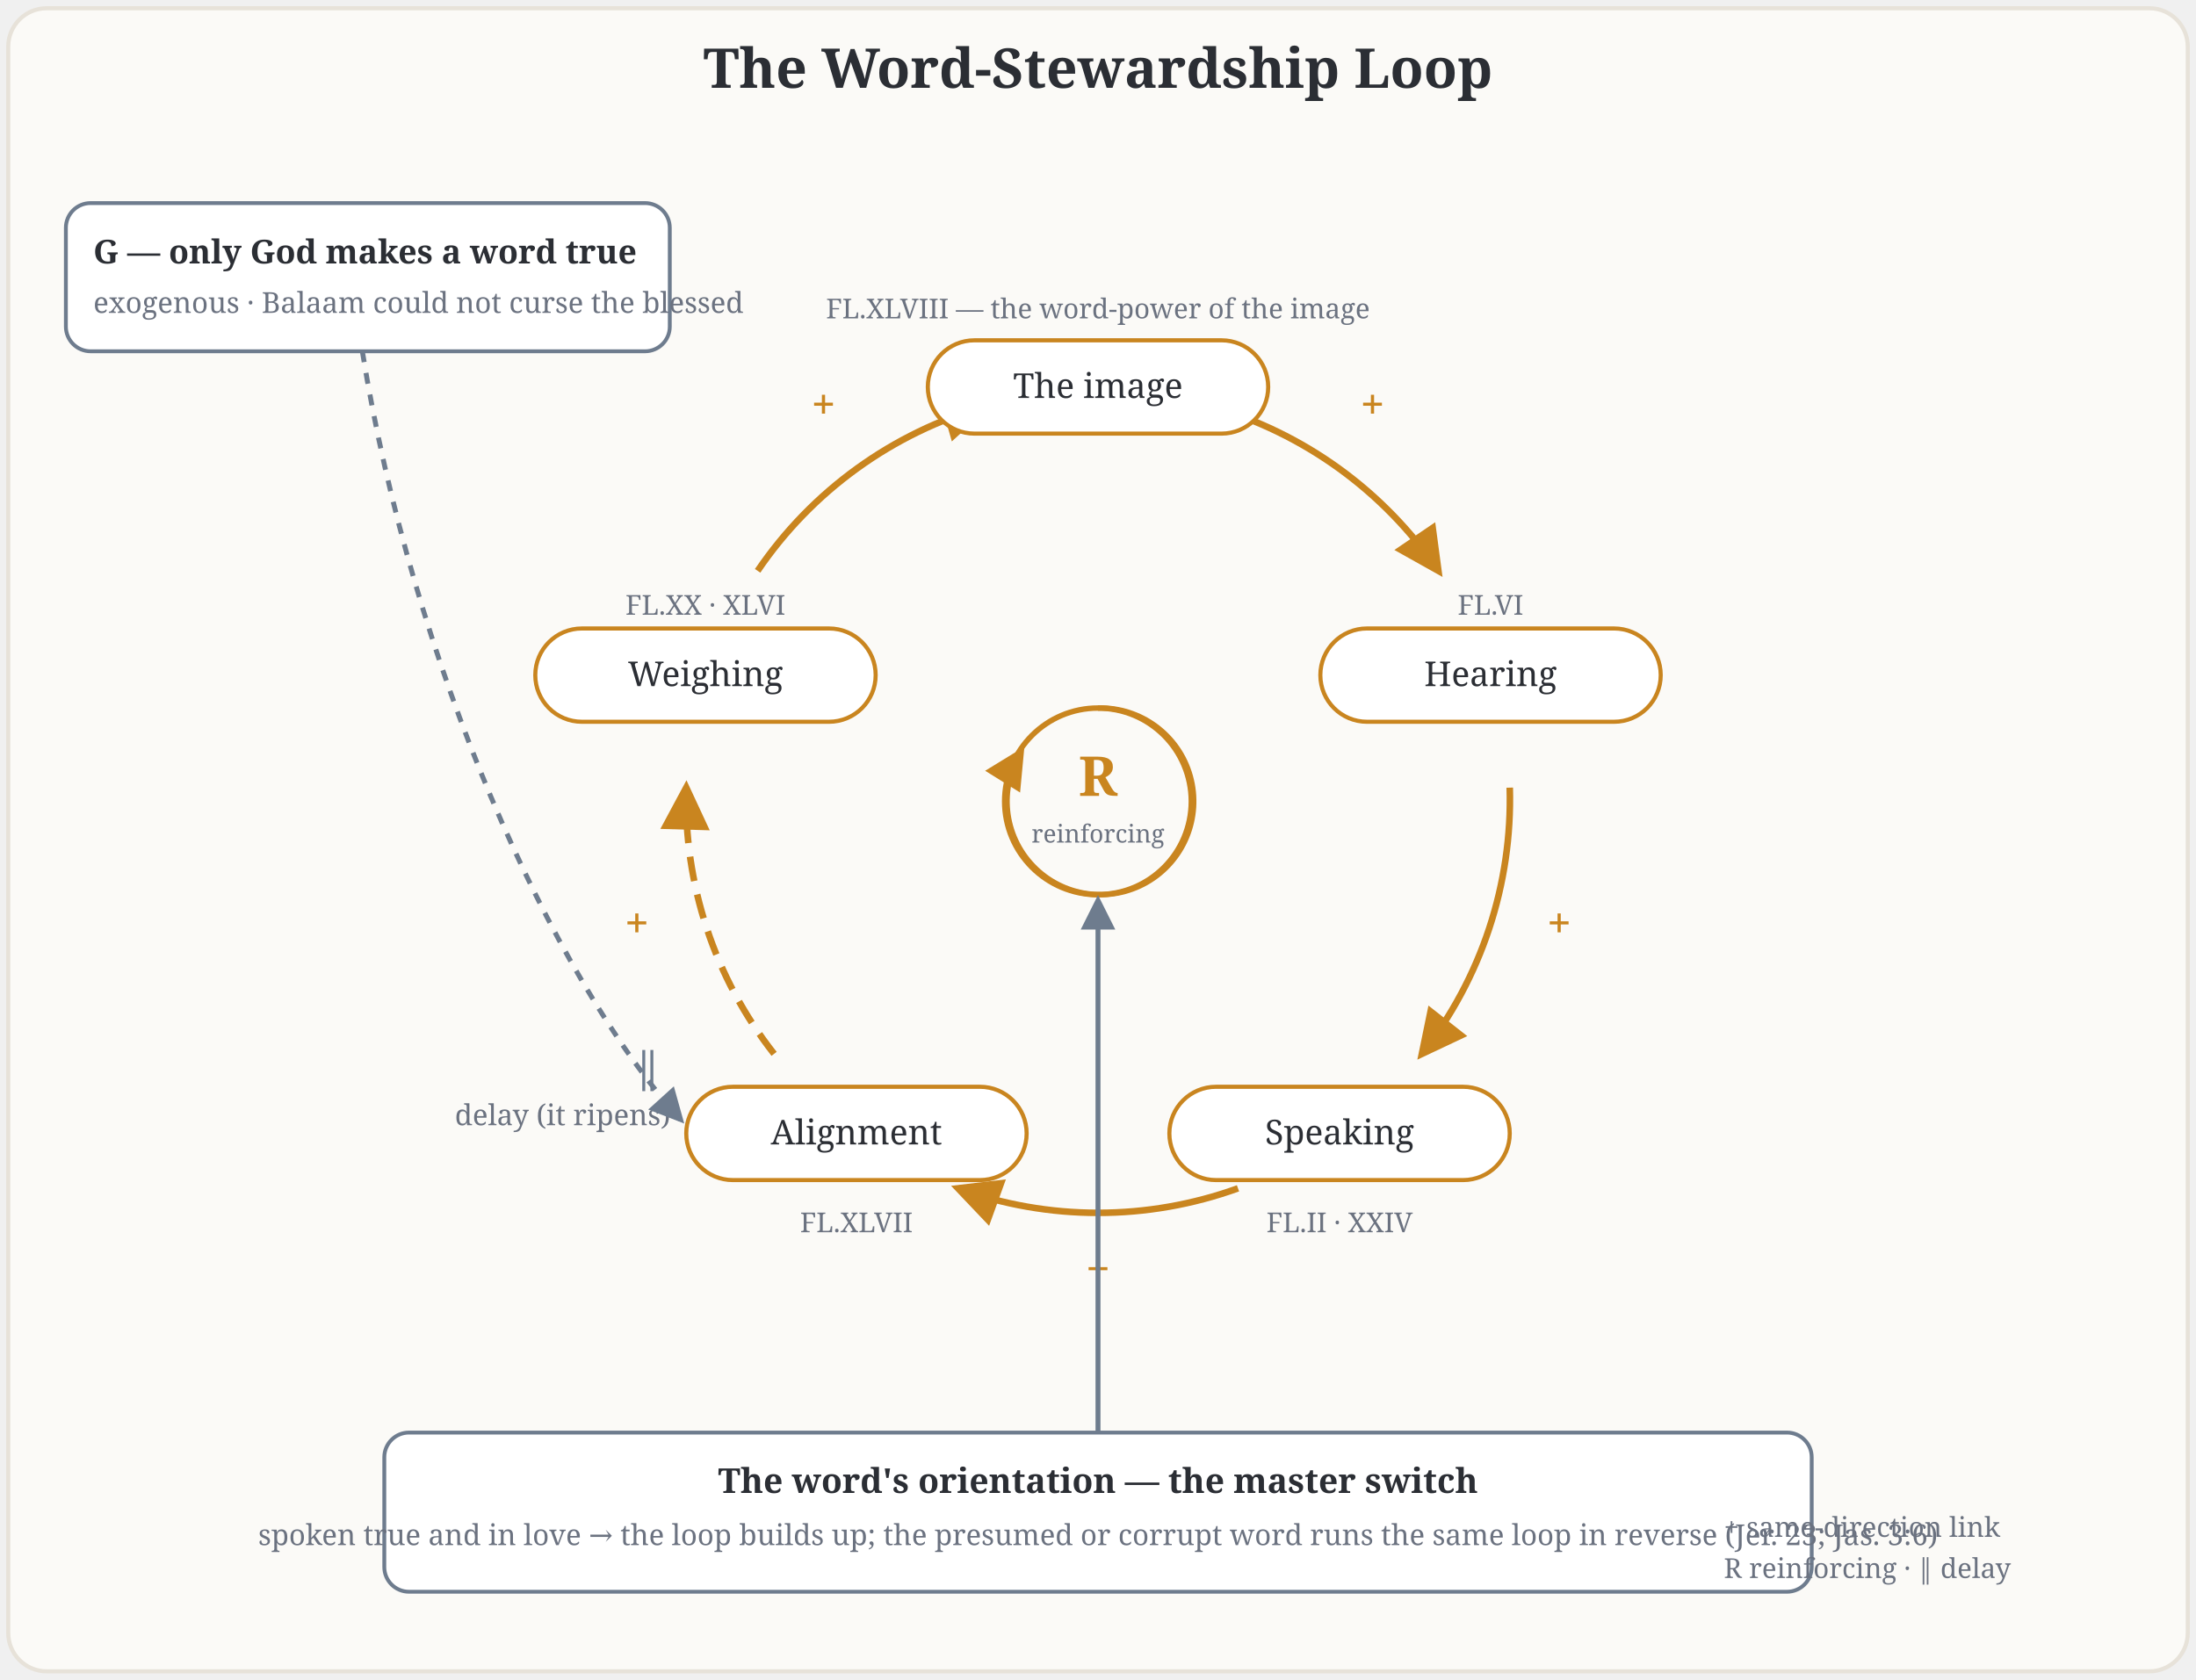
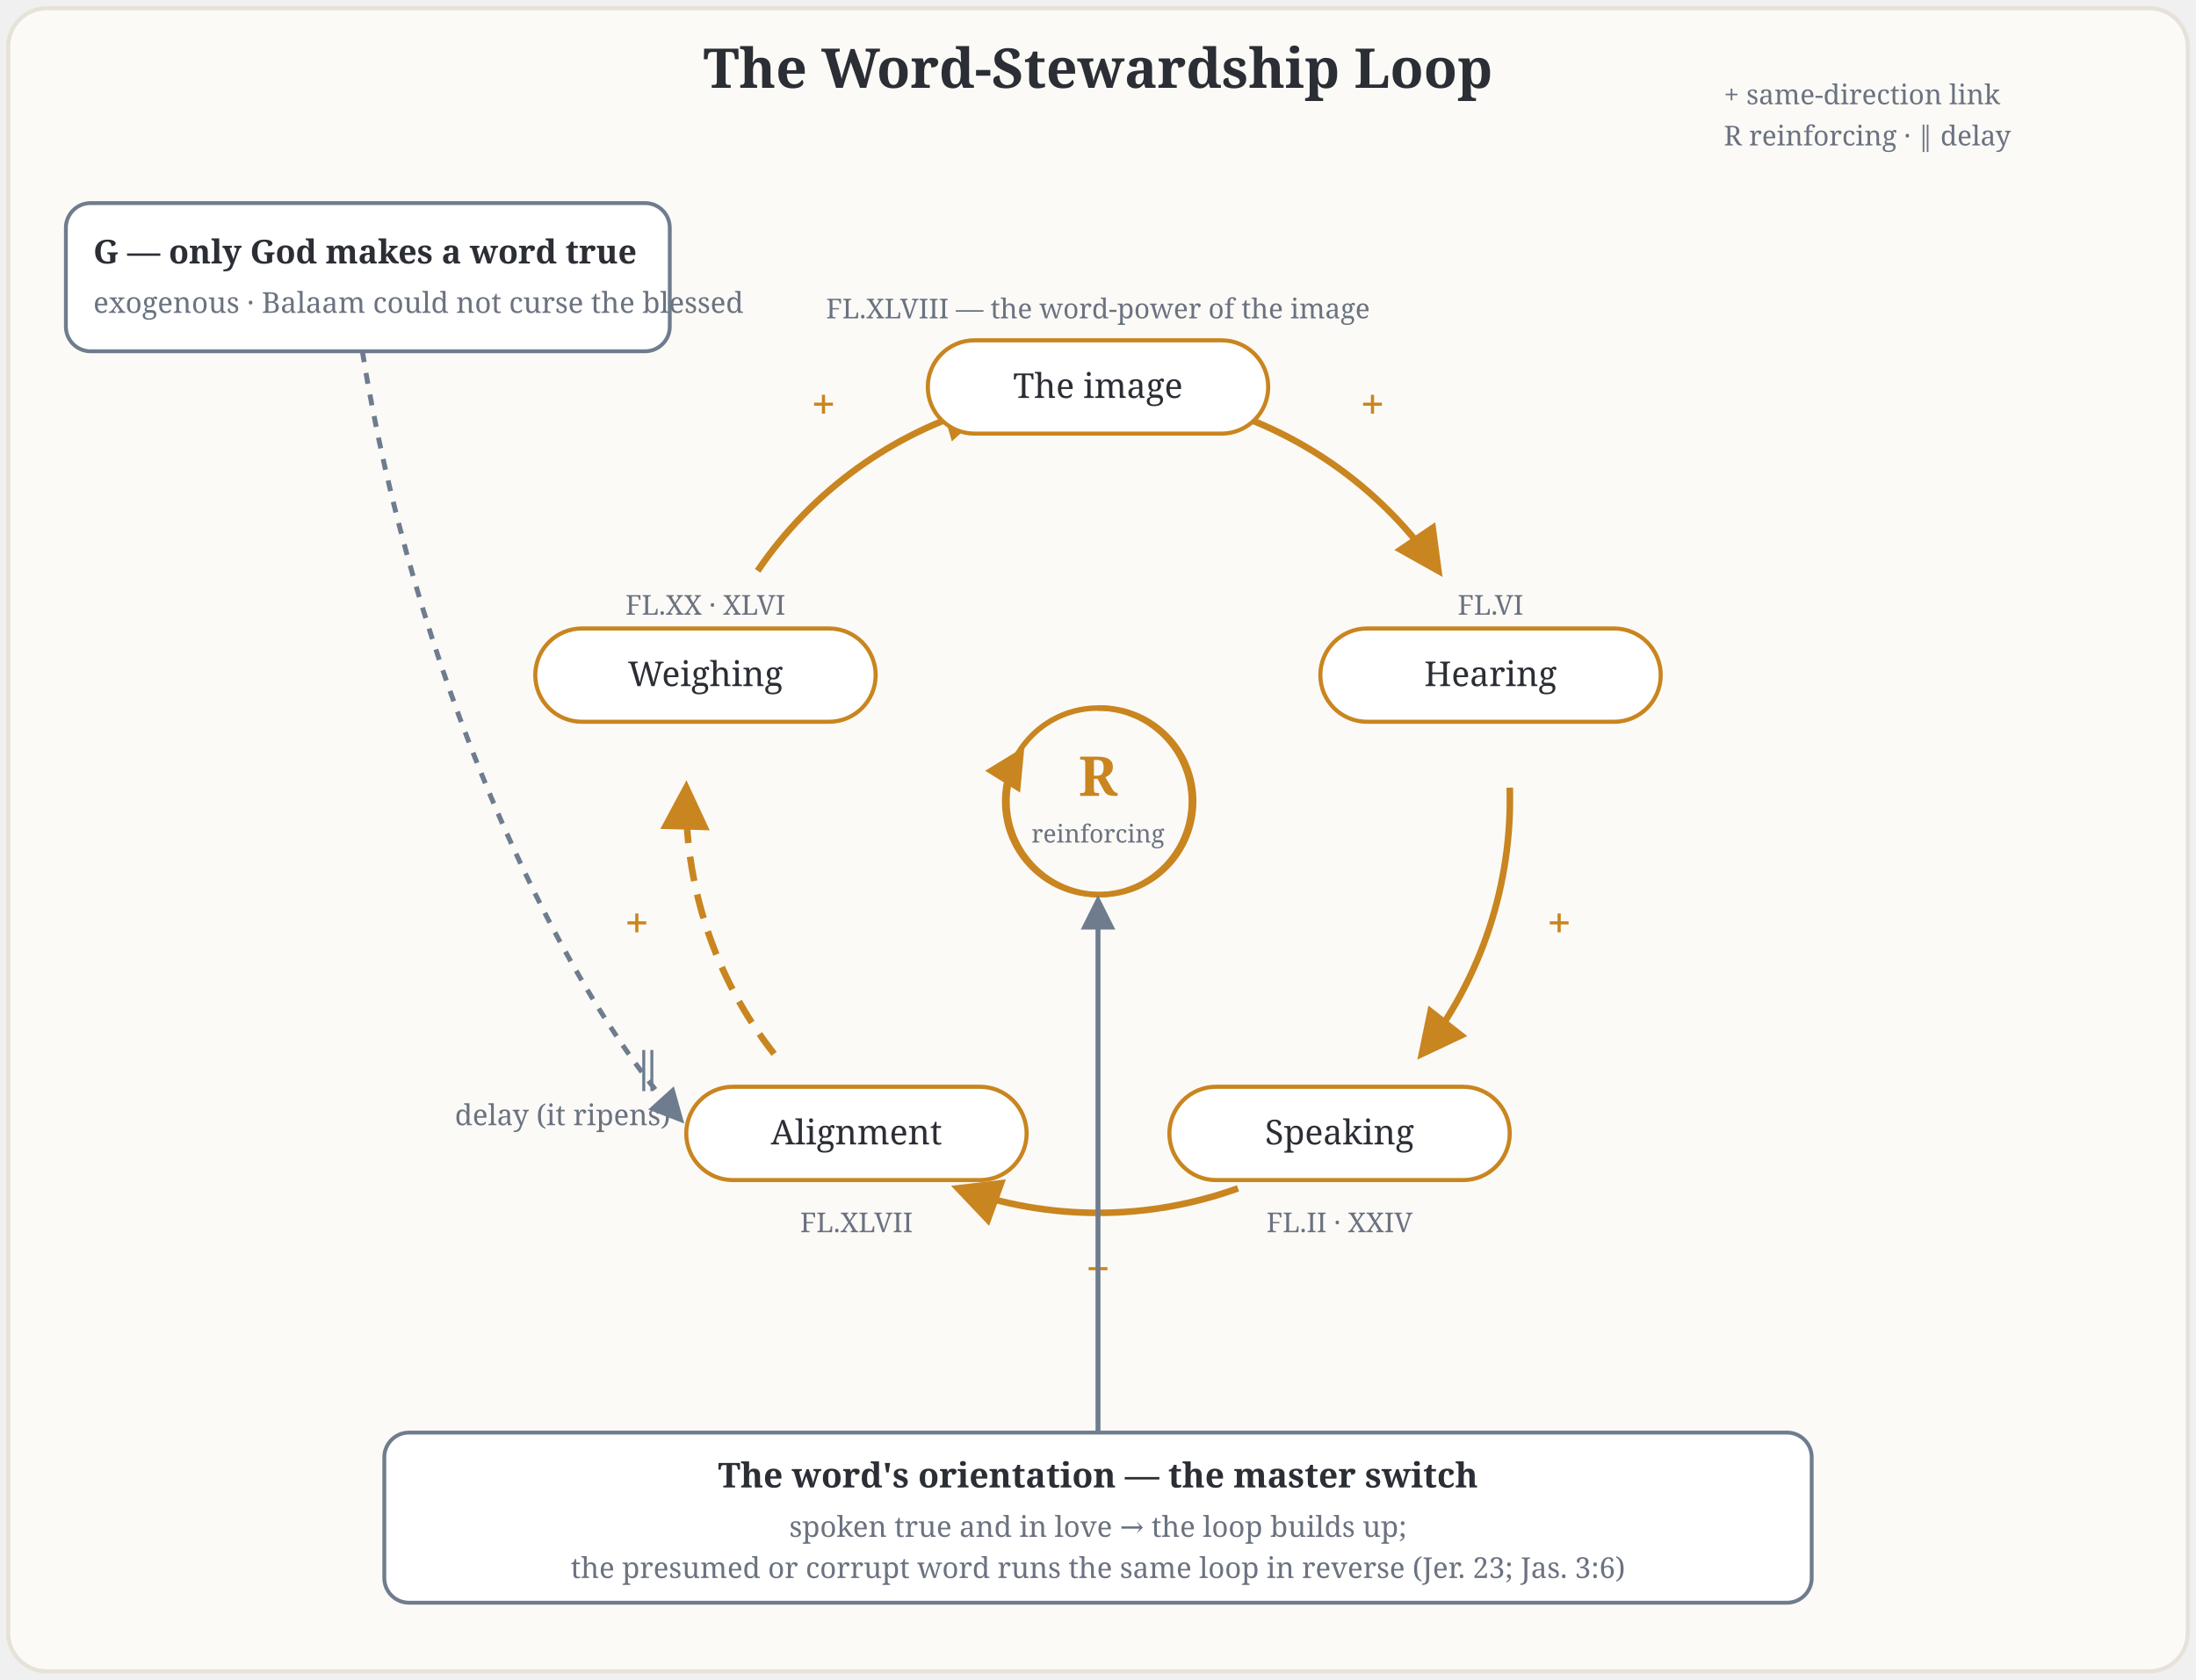
<svg xmlns="http://www.w3.org/2000/svg" viewBox="0 0 800 612" role="img" aria-labelledby="t d">
  <defs>
    <marker id="ag" viewBox="0 0 10 10" refX="8.5" refY="5" markerWidth="7.5" markerHeight="7.5" orient="auto">
      <path d="M0,0 L10,5 L0,10 z" fill="#C9851F" />
    </marker>
    <marker id="as" viewBox="0 0 10 10" refX="8.5" refY="5" markerWidth="7" markerHeight="7" orient="auto">
      <path d="M0,0 L10,5 L0,10 z" fill="#6E7C8E" />
    </marker>
  </defs>
  <rect x="3" y="3" width="794" height="606" rx="14" fill="#FBFAF7" stroke="#E7E2D9" stroke-width="1.5" />
  <text x="400" y="32" text-anchor="middle" fill="#2B2E34" font-family="Georgia, serif" font-size="20" font-weight="600">The Word-Stewardship Loop</text>
  <g fill="none" stroke="#C9851F" stroke-width="2.4">
    <path d="M 441,148 A 150 150 0 0 1 524,208" marker-end="url(#ag)" />
    <path d="M 550,287 A 150 150 0 0 1 518,384" marker-end="url(#ag)" />
    <path d="M 451,433 A 150 150 0 0 1 349,433" marker-end="url(#ag)" />
    <path d="M 282,384 A 150 150 0 0 1 250,287" marker-end="url(#ag)" stroke-dasharray="9 5" />
    <path d="M 276,208 A 150 150 0 0 1 359,148" marker-end="url(#ag)" />
  </g>
  <g fill="#C9851F" font-family="Georgia, serif" font-size="16" font-weight="700" text-anchor="middle">
    <text x="500" y="153">+</text>
    <text x="568" y="342">+</text>
    <text x="400" y="468">+</text>
    <text x="232" y="342">+</text>
    <text x="300" y="153">+</text>
  </g>
  <text x="236" y="394" text-anchor="middle" fill="#6E7C8E" font-family="Georgia, serif" font-size="15" font-weight="700">‖</text>
  <text x="205" y="410" text-anchor="middle" fill="#6B7280" font-family="Georgia, serif" font-size="10.5">delay (it ripens)</text>
  <circle cx="400" cy="292" r="34" fill="none" stroke="#C9851F" stroke-width="2" />
  <path d="M 400,258 A 34 34 0 1 1 372,274" fill="none" stroke="#C9851F" stroke-width="2" marker-end="url(#ag)" />
  <text x="400" y="290" text-anchor="middle" fill="#C9851F" font-family="Georgia, serif" font-size="20" font-weight="700">R</text>
  <text x="400" y="307" text-anchor="middle" fill="#6B7280" font-family="Georgia, serif" font-size="9">reinforcing</text>
  <g font-family="Georgia, serif" font-size="12.5" text-anchor="middle">
    <rect x="338" y="124" width="124" height="34" rx="17" fill="#FFFFFF" stroke="#C9851F" stroke-width="1.5" />
    <text x="400" y="145" fill="#2B2E34">The image</text>
    <rect x="481" y="229" width="124" height="34" rx="17" fill="#FFFFFF" stroke="#C9851F" stroke-width="1.5" />
    <text x="543" y="250" fill="#2B2E34">Hearing</text>
    <rect x="426" y="396" width="124" height="34" rx="17" fill="#FFFFFF" stroke="#C9851F" stroke-width="1.5" />
    <text x="488" y="417" fill="#2B2E34">Speaking</text>
    <rect x="250" y="396" width="124" height="34" rx="17" fill="#FFFFFF" stroke="#C9851F" stroke-width="1.5" />
    <text x="312" y="417" fill="#2B2E34">Alignment</text>
    <rect x="195" y="229" width="124" height="34" rx="17" fill="#FFFFFF" stroke="#C9851F" stroke-width="1.5" />
    <text x="257" y="250" fill="#2B2E34">Weighing</text>
  </g>
  <g font-family="Georgia, serif" font-size="10" fill="#6B7280" text-anchor="middle">
    <text x="400" y="116">FL.XLVIII — the word-power of the image</text>
    <text x="543" y="224">FL.VI</text>
    <text x="488" y="449">FL.II · XXIV</text>
    <text x="312" y="449">FL.XLVII</text>
    <text x="257" y="224">FL.XX · XLVI</text>
  </g>
  <rect x="24" y="74" width="220" height="54" rx="9" fill="#FFFFFF" stroke="#6E7C8E" stroke-width="1.4" />
  <text x="34" y="96" fill="#2B2E34" font-family="Georgia, serif" font-size="12" font-weight="600">G — only God makes a word true</text>
  <text x="34" y="114" fill="#6B7280" font-family="Georgia, serif" font-size="10.5">exogenous · Balaam could not curse the blessed</text>
  <path d="M 132,128 C 150,240 200,355 248,408" fill="none" stroke="#6E7C8E" stroke-width="1.8" stroke-dasharray="4 4" marker-end="url(#as)" />
-   <rect x="140" y="522" width="520" height="58" rx="9" fill="#FFFFFF" stroke="#6E7C8E" stroke-width="1.4" />
-   <text x="400" y="544" text-anchor="middle" fill="#2B2E34" font-family="Georgia, serif" font-size="12.5" font-weight="600">The word's orientation — the master switch</text>
-   <text x="400" y="563" text-anchor="middle" fill="#6B7280" font-family="Georgia, serif" font-size="10.5">spoken true and in love → the loop builds up; the presumed or corrupt word runs the same loop in reverse (Jer. 23; Jas. 3:6)</text>
+   <rect x="140" y="522" width="520" height="62" rx="9" fill="#FFFFFF" stroke="#6E7C8E" stroke-width="1.4" />
+   <text x="400" y="542" text-anchor="middle" fill="#2B2E34" font-family="Georgia, serif" font-size="12.5" font-weight="600">The word's orientation — the master switch</text>
+   <text x="400" y="560" text-anchor="middle" fill="#6B7280" font-family="Georgia, serif" font-size="10.5">spoken true and in love → the loop builds up;</text>
+   <text x="400" y="575" text-anchor="middle" fill="#6B7280" font-family="Georgia, serif" font-size="10.5">the presumed or corrupt word runs the same loop in reverse (Jer. 23; Jas. 3:6)</text>
  <path d="M 400,522 C 400,470 400,420 400,328" fill="none" stroke="#6E7C8E" stroke-width="1.8" marker-end="url(#as)" />
  <g font-family="Georgia, serif" font-size="10" fill="#6B7280">
-     <text x="628" y="560">+ same-direction link</text>
-     <text x="628" y="575">R reinforcing · ‖ delay</text>
+     <text x="628" y="38">+ same-direction link</text>
+     <text x="628" y="53">R reinforcing · ‖ delay</text>
  </g>
</svg>
